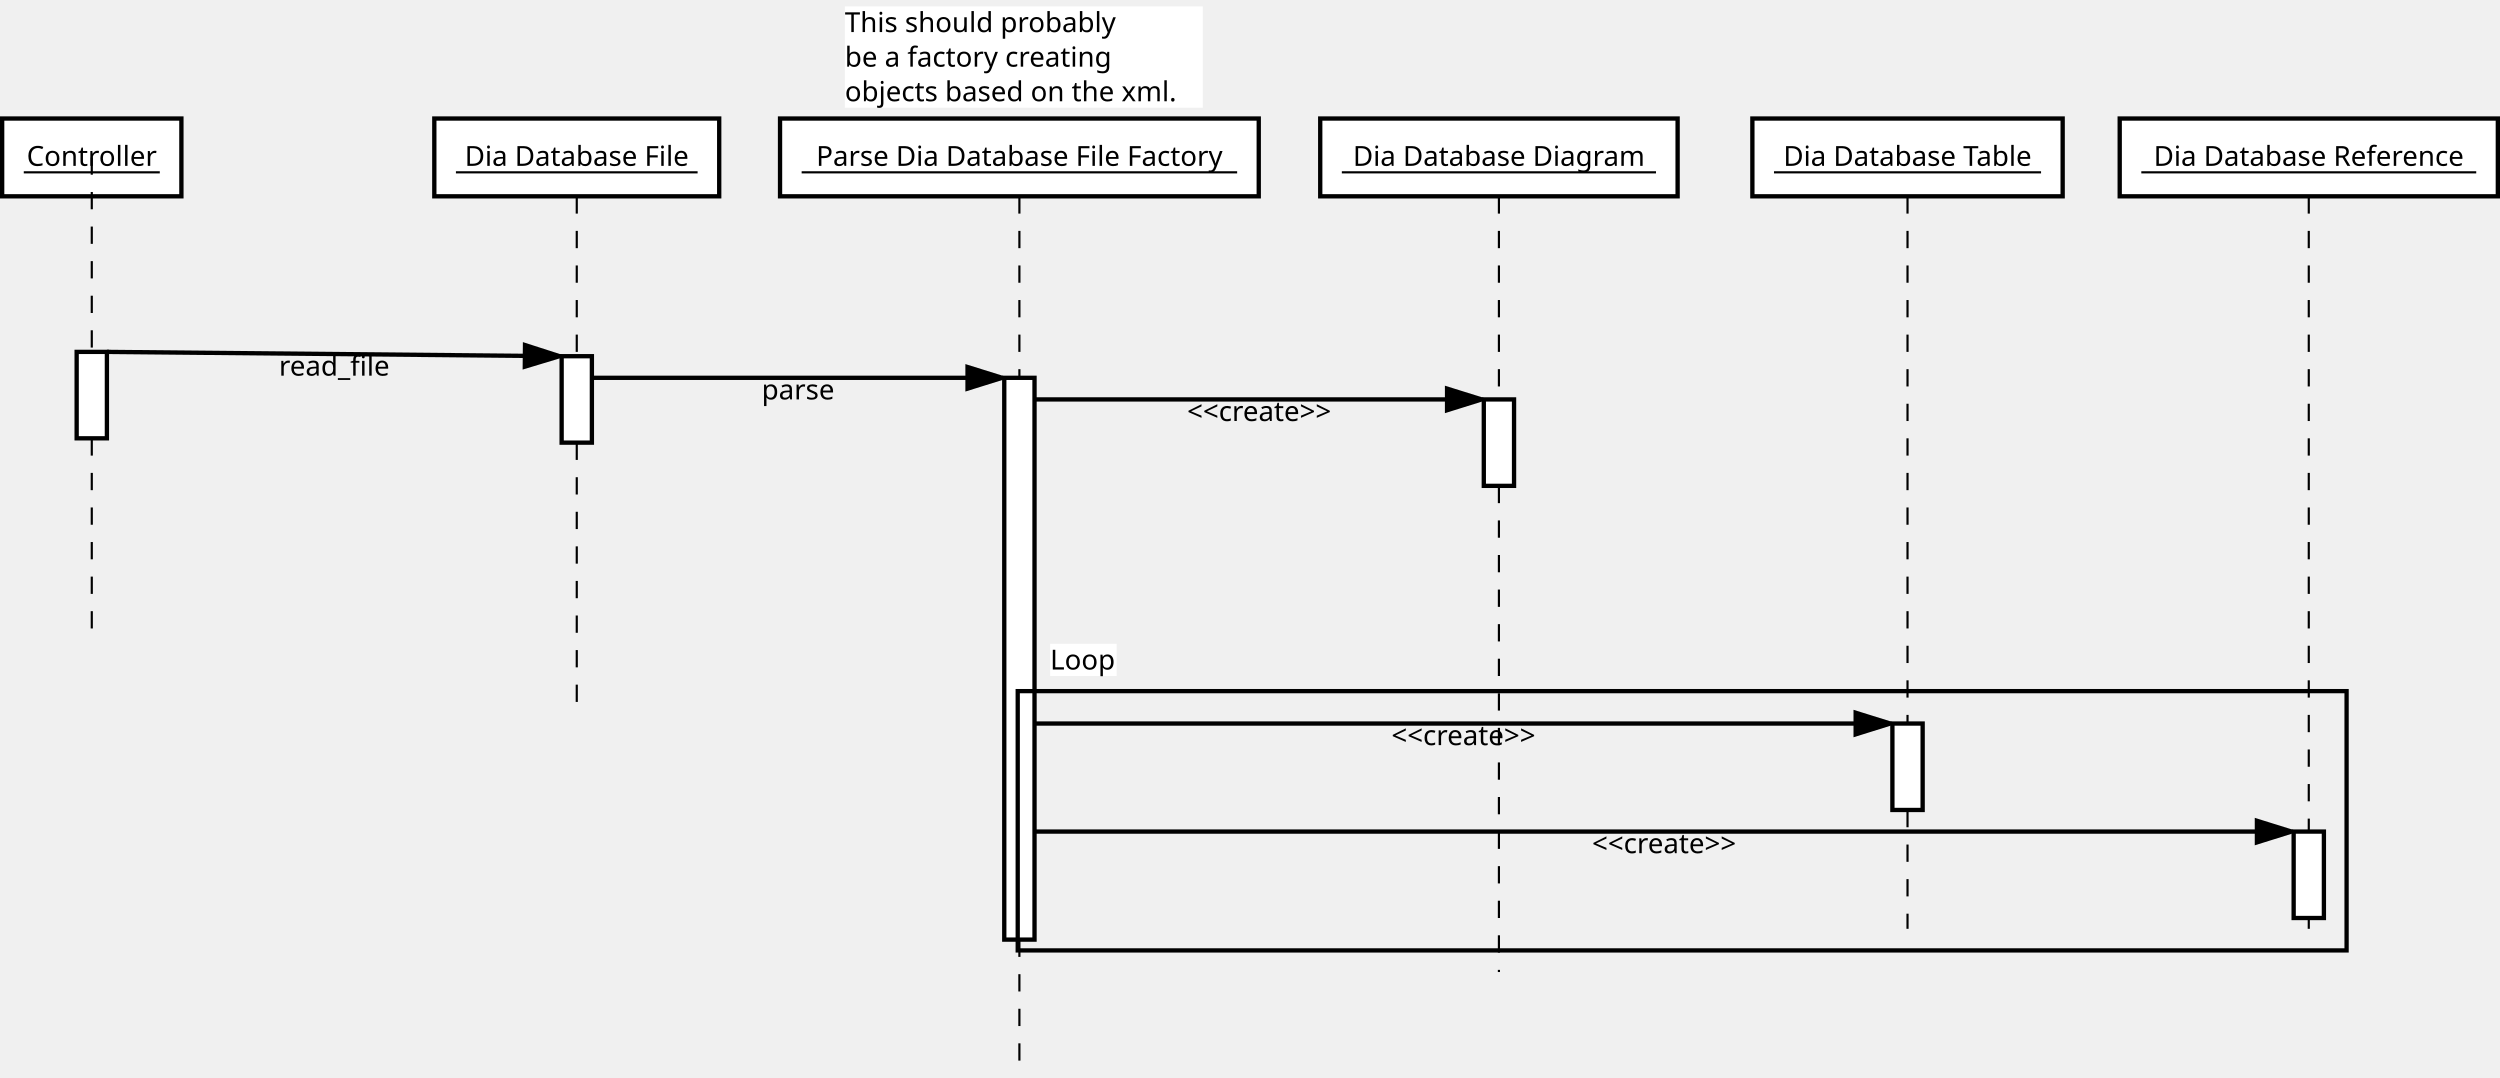
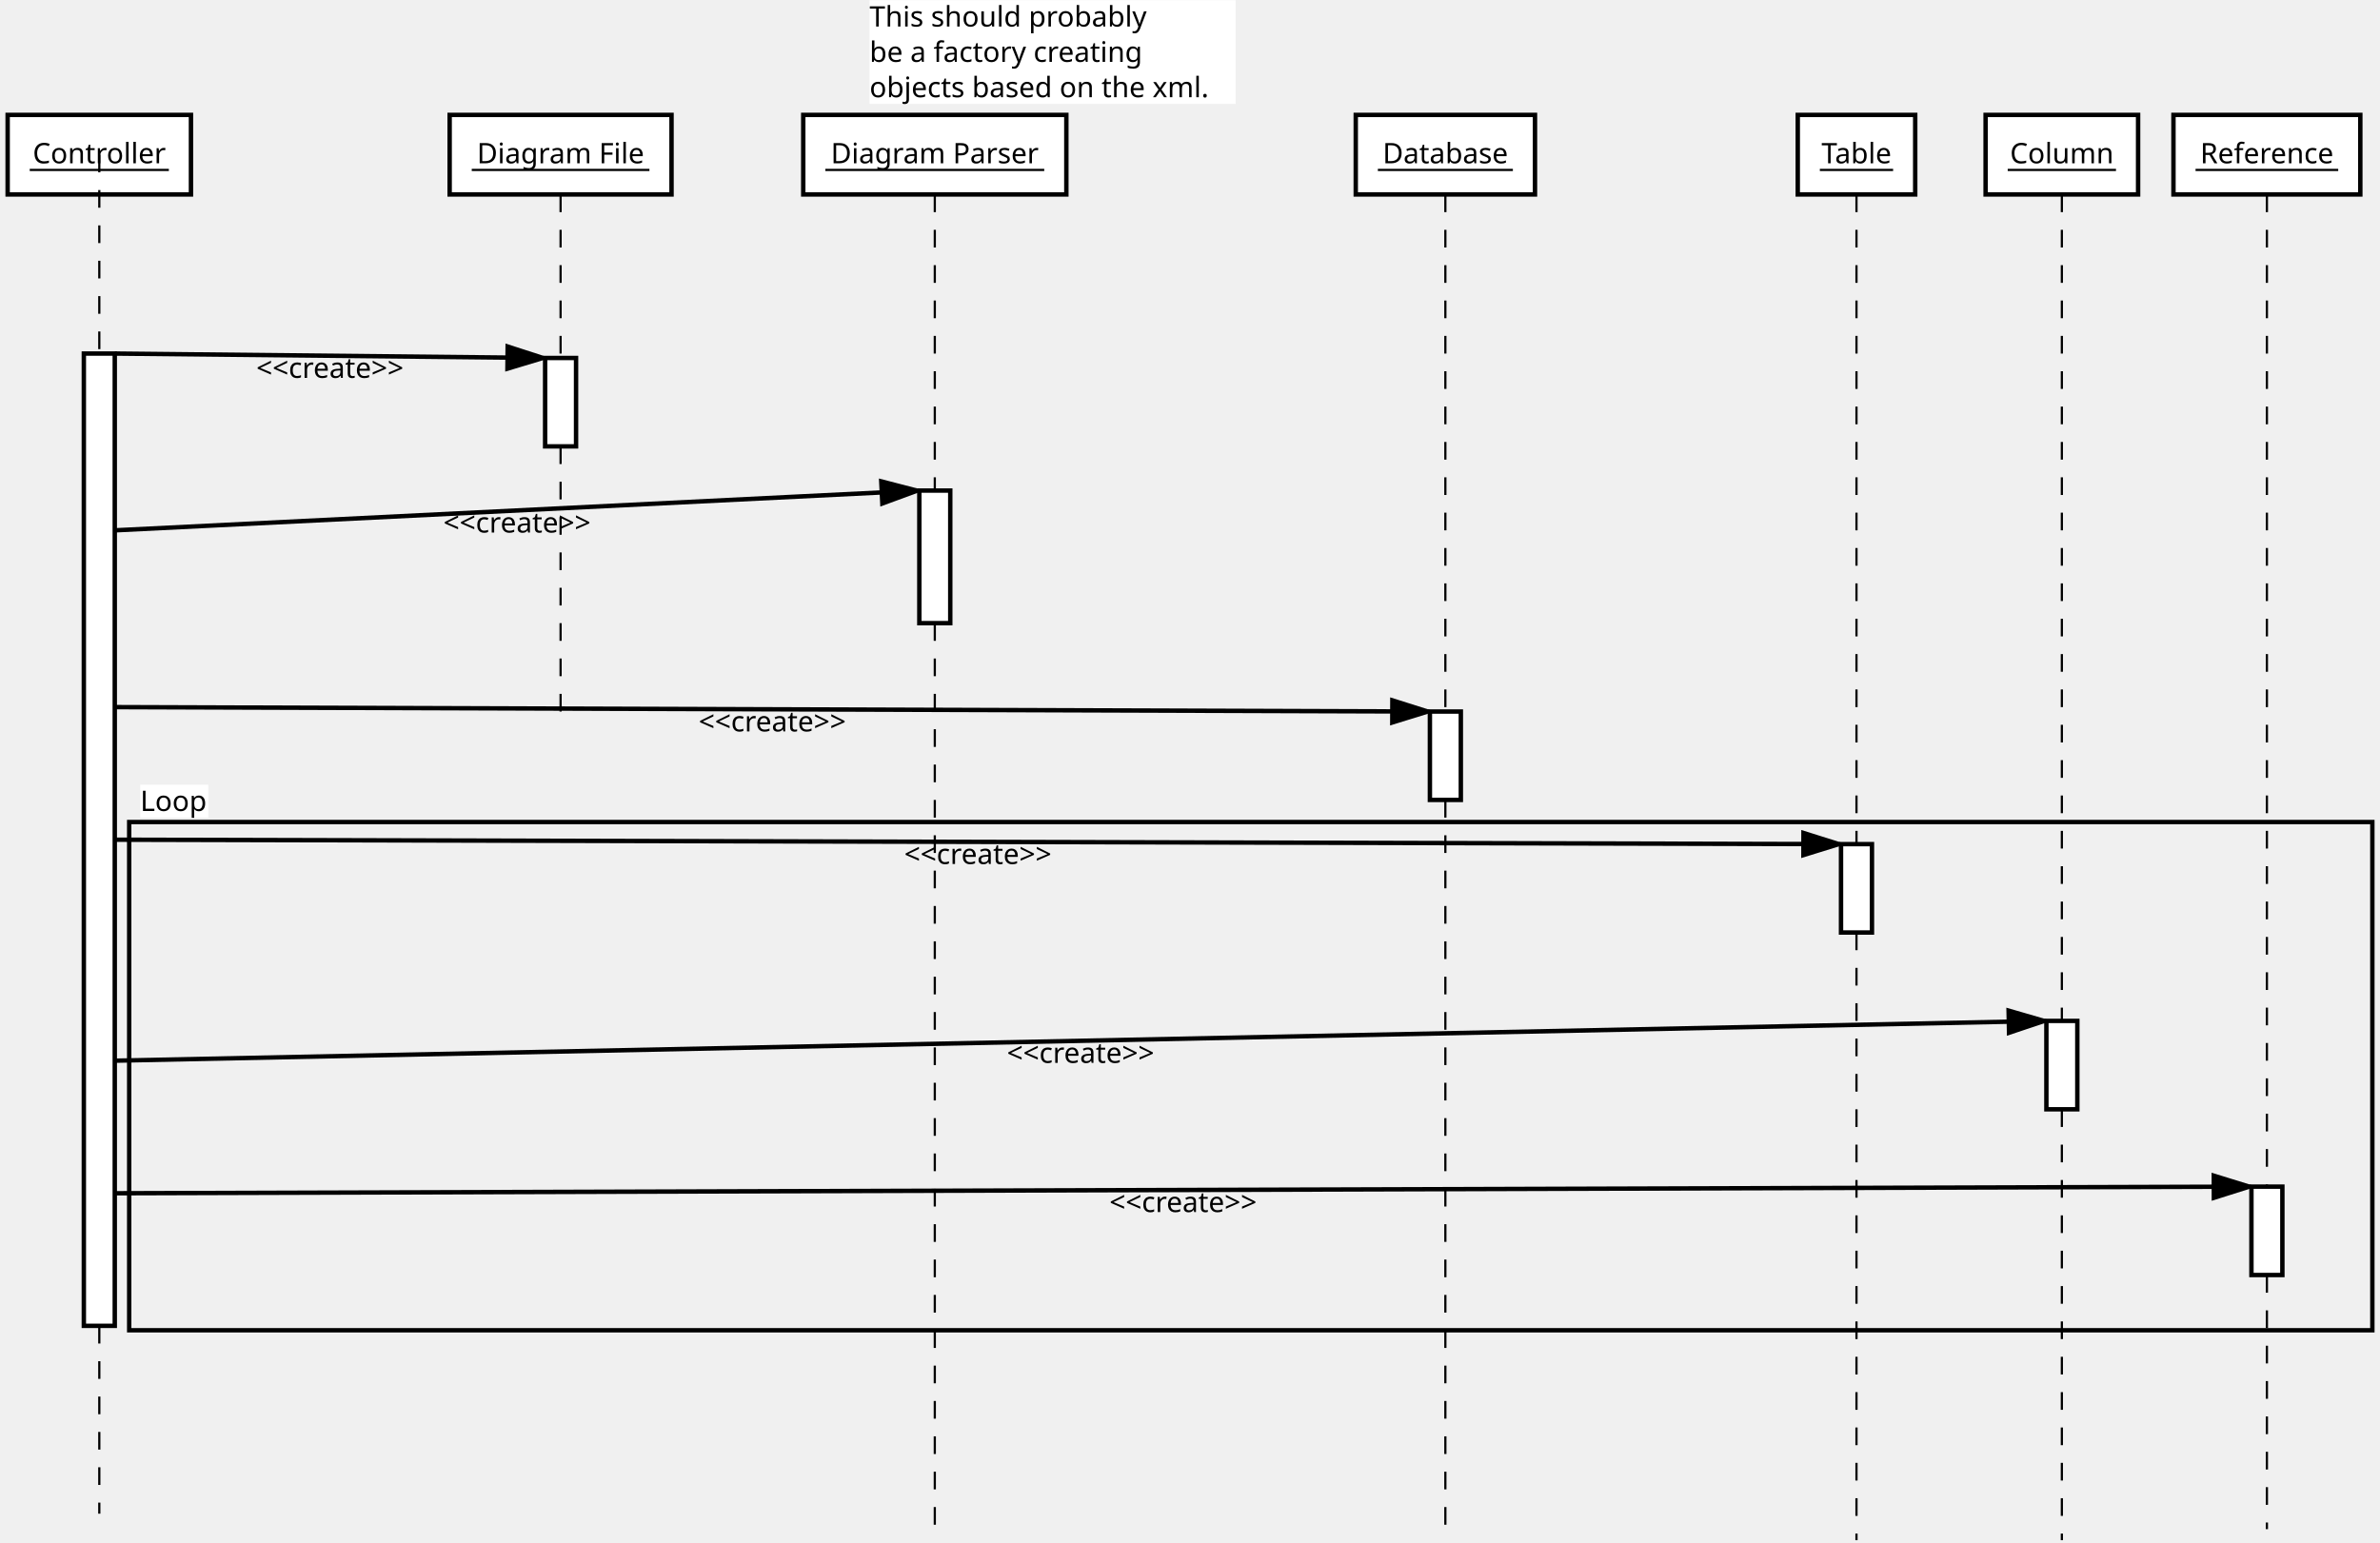
- <svg xmlns="http://www.w3.org/2000/svg" width="58cm" height="25cm" viewBox="59 8 1157 493">
+ <svg xmlns="http://www.w3.org/2000/svg" width="54cm" height="35cm" viewBox="59 8 1072 698">
  <g>
-     <rect style="fill: #ffffff" x="260" y="60" width="131.85" height="36" />
-     <rect style="fill: none; fill-opacity:0; stroke-width: 2; stroke: #000000" x="260" y="60" width="131.85" height="36" />
-     <text font-size="12.8" style="fill: #000000;text-anchor:middle;font-family:sans-serif;font-style:normal;font-weight:normal" x="325.925" y="81.9">
-       <tspan x="325.925" y="81.9">Dia Database File</tspan>
+     <rect style="fill: #ffffff" x="260" y="60" width="100.4" height="36" />
+     <rect style="fill: none; fill-opacity:0; stroke-width: 2; stroke: #000000" x="260" y="60" width="100.4" height="36" />
+     <text font-size="12.8" style="fill: #000000;text-anchor:middle;font-family:sans-serif;font-style:normal;font-weight:normal" x="310.2" y="81.9">
+       <tspan x="310.2" y="81.9">Diagram File</tspan>
    </text>
-     <line style="fill: none; fill-opacity:0; stroke-width: 1; stroke: #000000" x1="270" y1="84.9" x2="381.85" y2="84.9" />
+     <line style="fill: none; fill-opacity:0; stroke-width: 1; stroke: #000000" x1="270" y1="84.9" x2="350.4" y2="84.9" />
  </g>
  <g>
    <rect style="fill: #ffffff" x="60" y="60" width="82.95" height="36" />
    <rect style="fill: none; fill-opacity:0; stroke-width: 2; stroke: #000000" x="60" y="60" width="82.95" height="36" />
    <text font-size="12.8" style="fill: #000000;text-anchor:middle;font-family:sans-serif;font-style:normal;font-weight:normal" x="101.475" y="81.9">
      <tspan x="101.475" y="81.9">Controller</tspan>
    </text>
    <line style="fill: none; fill-opacity:0; stroke-width: 1; stroke: #000000" x1="70" y1="84.9" x2="132.95" y2="84.9" />
  </g>
  <g>
-     <line style="fill: none; fill-opacity:0; stroke-width: 1; stroke-dasharray: 8; stroke: #000000" x1="325.925" y1="96" x2="325.925" y2="170" />
-     <line style="fill: none; fill-opacity:0; stroke-width: 1; stroke-dasharray: 8; stroke: #000000" x1="325.925" y1="210" x2="325.925" y2="332" />
-     <rect style="fill: #ffffff" x="318.925" y="170" width="14" height="40" />
-     <rect style="fill: none; fill-opacity:0; stroke-width: 2; stroke: #000000" x="318.925" y="170" width="14" height="40" />
+     <line style="fill: none; fill-opacity:0; stroke-width: 1; stroke-dasharray: 8; stroke: #000000" x1="310.2" y1="96" x2="310.2" y2="170" />
+     <line style="fill: none; fill-opacity:0; stroke-width: 1; stroke-dasharray: 8; stroke: #000000" x1="310.2" y1="210" x2="310.2" y2="332" />
+     <rect style="fill: #ffffff" x="303.2" y="170" width="14" height="40" />
+     <rect style="fill: none; fill-opacity:0; stroke-width: 2; stroke: #000000" x="303.2" y="170" width="14" height="40" />
  </g>
  <g>
    <line style="fill: none; fill-opacity:0; stroke-width: 1; stroke-dasharray: 8; stroke: #000000" x1="101.475" y1="78" x2="101.475" y2="168" />
-     <line style="fill: none; fill-opacity:0; stroke-width: 1; stroke-dasharray: 8; stroke: #000000" x1="101.475" y1="208" x2="101.475" y2="300" />
-     <rect style="fill: #ffffff" x="94.475" y="168" width="14" height="40" />
-     <rect style="fill: none; fill-opacity:0; stroke-width: 2; stroke: #000000" x="94.475" y="168" width="14" height="40" />
+     <line style="fill: none; fill-opacity:0; stroke-width: 1; stroke-dasharray: 8; stroke: #000000" x1="101.475" y1="608" x2="101.475" y2="693" />
+     <rect style="fill: #ffffff" x="94.475" y="168" width="14" height="440" />
+     <rect style="fill: none; fill-opacity:0; stroke-width: 2; stroke: #000000" x="94.475" y="168" width="14" height="440" />
  </g>
  <g>
-     <line style="fill: none; fill-opacity:0; stroke-width: 2; stroke: #000000" x1="301.926" y1="169.838" x2="108.475" y2="168" />
-     <polygon style="fill: #000000" points="301.878,174.838 317.925,169.99 301.973,164.839 " />
-     <polygon style="fill: none; fill-opacity:0; stroke-width: 2; stroke: #000000" points="301.878,174.838 317.925,169.99 301.973,164.839 " />
-     <text font-size="12.8" style="fill: #000000;text-anchor:middle;font-family:sans-serif;font-style:normal;font-weight:normal" x="213.7" y="179">read_file</text>
+     <line style="fill: none; fill-opacity:0; stroke-width: 2; stroke: #000000" x1="286.201" y1="169.825" x2="108.475" y2="168" />
+     <polygon style="fill: #000000" points="286.15,174.825 302.2,169.99 286.252,164.826 " />
+     <polygon style="fill: none; fill-opacity:0; stroke-width: 2; stroke: #000000" points="286.15,174.825 302.2,169.99 286.252,164.826 " />
+     <text font-size="12.8" style="fill: #000000;text-anchor:middle;font-family:sans-serif;font-style:normal;font-weight:normal" x="205.837" y="179">&lt;&lt;create&gt;&gt;</text>
  </g>
  <g>
-     <rect style="fill: #ffffff" x="420" y="60" width="221.55" height="36" />
-     <rect style="fill: none; fill-opacity:0; stroke-width: 2; stroke: #000000" x="420" y="60" width="221.55" height="36" />
-     <text font-size="12.8" style="fill: #000000;text-anchor:middle;font-family:sans-serif;font-style:normal;font-weight:normal" x="530.775" y="81.9">
-       <tspan x="530.775" y="81.9">Parse Dia Database File Factory</tspan>
+     <rect style="fill: #ffffff" x="420" y="60" width="119.05" height="36" />
+     <rect style="fill: none; fill-opacity:0; stroke-width: 2; stroke: #000000" x="420" y="60" width="119.05" height="36" />
+     <text font-size="12.8" style="fill: #000000;text-anchor:middle;font-family:sans-serif;font-style:normal;font-weight:normal" x="479.525" y="81.9">
+       <tspan x="479.525" y="81.9">Diagram Parser</tspan>
    </text>
-     <line style="fill: none; fill-opacity:0; stroke-width: 1; stroke: #000000" x1="430" y1="84.9" x2="631.55" y2="84.9" />
+     <line style="fill: none; fill-opacity:0; stroke-width: 1; stroke: #000000" x1="430" y1="84.9" x2="529.05" y2="84.9" />
  </g>
  <g>
-     <line style="fill: none; fill-opacity:0; stroke-width: 1; stroke-dasharray: 8; stroke: #000000" x1="530.775" y1="96" x2="530.775" y2="180" />
-     <line style="fill: none; fill-opacity:0; stroke-width: 1; stroke-dasharray: 8; stroke: #000000" x1="530.775" y1="440" x2="530.775" y2="500" />
-     <rect style="fill: #ffffff" x="523.775" y="180" width="14" height="260" />
-     <rect style="fill: none; fill-opacity:0; stroke-width: 2; stroke: #000000" x="523.775" y="180" width="14" height="260" />
+     <line style="fill: none; fill-opacity:0; stroke-width: 1; stroke-dasharray: 8; stroke: #000000" x1="479.525" y1="96" x2="479.525" y2="230" />
+     <line style="fill: none; fill-opacity:0; stroke-width: 1; stroke-dasharray: 8; stroke: #000000" x1="479.525" y1="290" x2="479.525" y2="705" />
+     <rect style="fill: #ffffff" x="472.525" y="230" width="14" height="60" />
+     <rect style="fill: none; fill-opacity:0; stroke-width: 2; stroke: #000000" x="472.525" y="230" width="14" height="60" />
  </g>
  <g>
-     <line style="fill: none; fill-opacity:0; stroke-width: 2; stroke: #000000" x1="506.775" y1="180" x2="332.925" y2="180" />
-     <polygon style="fill: #000000" points="506.775,185 522.775,180 506.775,175 " />
-     <polygon style="fill: none; fill-opacity:0; stroke-width: 2; stroke: #000000" points="506.775,185 522.775,180 506.775,175 " />
-     <text font-size="12.8" style="fill: #000000;text-anchor:middle;font-family:sans-serif;font-style:normal;font-weight:normal" x="428.35" y="190">parse</text>
+     <line style="fill: none; fill-opacity:0; stroke-width: 2; stroke: #000000" x1="455.546" y1="230.84" x2="108.475" y2="248" />
+     <polygon style="fill: #000000" points="455.793,235.833 471.526,230.049 455.299,225.846 " />
+     <polygon style="fill: none; fill-opacity:0; stroke-width: 2; stroke: #000000" points="455.793,235.833 471.526,230.049 455.299,225.846 " />
+     <text font-size="12.8" style="fill: #000000;text-anchor:middle;font-family:sans-serif;font-style:normal;font-weight:normal" x="290.5" y="249">&lt;&lt;create&gt;&gt;</text>
  </g>
  <g>
    <rect style="fill: #ffffff" x="450" y="8.1" width="165.65" height="46.9" />
    <text font-size="12.8" style="fill: #000000;text-anchor:start;font-family:sans-serif;font-style:normal;font-weight:normal" x="450" y="20">
      <tspan x="450" y="20">This should probably</tspan>
      <tspan x="450" y="36">be a factory creating</tspan>
      <tspan x="450" y="52">objects based on the xml.</tspan>
    </text>
  </g>
  <g>
-     <rect style="fill: #ffffff" x="1040" y="60" width="175" height="36" />
-     <rect style="fill: none; fill-opacity:0; stroke-width: 2; stroke: #000000" x="1040" y="60" width="175" height="36" />
-     <text font-size="12.8" style="fill: #000000;text-anchor:middle;font-family:sans-serif;font-style:normal;font-weight:normal" x="1127.5" y="81.9">
-       <tspan x="1127.5" y="81.9">Dia Database Reference</tspan>
+     <rect style="fill: #ffffff" x="1040" y="60" width="84.55" height="36" />
+     <rect style="fill: none; fill-opacity:0; stroke-width: 2; stroke: #000000" x="1040" y="60" width="84.55" height="36" />
+     <text font-size="12.8" style="fill: #000000;text-anchor:middle;font-family:sans-serif;font-style:normal;font-weight:normal" x="1082.28" y="81.9">
+       <tspan x="1082.28" y="81.9">Reference</tspan>
    </text>
-     <line style="fill: none; fill-opacity:0; stroke-width: 1; stroke: #000000" x1="1050" y1="84.9" x2="1205" y2="84.9" />
+     <line style="fill: none; fill-opacity:0; stroke-width: 1; stroke: #000000" x1="1050" y1="84.9" x2="1114.55" y2="84.9" />
  </g>
  <g>
-     <rect style="fill: #ffffff" x="870" y="60" width="143.6" height="36" />
-     <rect style="fill: none; fill-opacity:0; stroke-width: 2; stroke: #000000" x="870" y="60" width="143.6" height="36" />
-     <text font-size="12.8" style="fill: #000000;text-anchor:middle;font-family:sans-serif;font-style:normal;font-weight:normal" x="941.8" y="81.9">
-       <tspan x="941.8" y="81.9">Dia Database Table</tspan>
+     <rect style="fill: #ffffff" x="870" y="60" width="53.15" height="36" />
+     <rect style="fill: none; fill-opacity:0; stroke-width: 2; stroke: #000000" x="870" y="60" width="53.15" height="36" />
+     <text font-size="12.8" style="fill: #000000;text-anchor:middle;font-family:sans-serif;font-style:normal;font-weight:normal" x="896.575" y="81.9">
+       <tspan x="896.575" y="81.9">Table</tspan>
    </text>
-     <line style="fill: none; fill-opacity:0; stroke-width: 1; stroke: #000000" x1="880" y1="84.9" x2="1003.6" y2="84.9" />
+     <line style="fill: none; fill-opacity:0; stroke-width: 1; stroke: #000000" x1="880" y1="84.9" x2="913.15" y2="84.9" />
  </g>
  <g>
-     <line style="fill: none; fill-opacity:0; stroke-width: 1; stroke-dasharray: 8; stroke: #000000" x1="1127.5" y1="96" x2="1127.5" y2="390" />
-     <line style="fill: none; fill-opacity:0; stroke-width: 1; stroke-dasharray: 8; stroke: #000000" x1="1127.5" y1="430" x2="1127.5" y2="435" />
-     <rect style="fill: #ffffff" x="1120.5" y="390" width="14" height="40" />
-     <rect style="fill: none; fill-opacity:0; stroke-width: 2; stroke: #000000" x="1120.5" y="390" width="14" height="40" />
+     <line style="fill: none; fill-opacity:0; stroke-width: 1; stroke-dasharray: 8; stroke: #000000" x1="1082.28" y1="96" x2="1082.28" y2="545" />
+     <line style="fill: none; fill-opacity:0; stroke-width: 1; stroke-dasharray: 8; stroke: #000000" x1="1082.28" y1="585" x2="1082.28" y2="700" />
+     <rect style="fill: #ffffff" x="1075.28" y="545" width="14" height="40" />
+     <rect style="fill: none; fill-opacity:0; stroke-width: 2; stroke: #000000" x="1075.28" y="545" width="14" height="40" />
  </g>
  <g>
-     <line style="fill: none; fill-opacity:0; stroke-width: 1; stroke-dasharray: 8; stroke: #000000" x1="941.8" y1="96" x2="941.8" y2="340" />
-     <line style="fill: none; fill-opacity:0; stroke-width: 1; stroke-dasharray: 8; stroke: #000000" x1="941.8" y1="380" x2="941.8" y2="435" />
-     <rect style="fill: #ffffff" x="934.8" y="340" width="14" height="40" />
-     <rect style="fill: none; fill-opacity:0; stroke-width: 2; stroke: #000000" x="934.8" y="340" width="14" height="40" />
+     <line style="fill: none; fill-opacity:0; stroke-width: 1; stroke-dasharray: 8; stroke: #000000" x1="896.575" y1="96" x2="896.575" y2="390" />
+     <line style="fill: none; fill-opacity:0; stroke-width: 1; stroke-dasharray: 8; stroke: #000000" x1="896.575" y1="430" x2="896.575" y2="705" />
+     <rect style="fill: #ffffff" x="889.575" y="390" width="14" height="40" />
+     <rect style="fill: none; fill-opacity:0; stroke-width: 2; stroke: #000000" x="889.575" y="390" width="14" height="40" />
  </g>
  <g>
-     <line style="fill: none; fill-opacity:0; stroke-width: 2; stroke: #000000" x1="917.8" y1="340" x2="537.775" y2="340" />
-     <polygon style="fill: #000000" points="917.8,345 933.8,340 917.8,335 " />
-     <polygon style="fill: none; fill-opacity:0; stroke-width: 2; stroke: #000000" points="917.8,345 933.8,340 917.8,335 " />
-     <text font-size="12.8" style="fill: #000000;text-anchor:middle;font-family:sans-serif;font-style:normal;font-weight:normal" x="736.287" y="350">&lt;&lt;create&gt;&gt;</text>
+     <line style="fill: none; fill-opacity:0; stroke-width: 2; stroke: #000000" x1="872.575" y1="389.956" x2="108.475" y2="388" />
+     <polygon style="fill: #000000" points="872.562,394.956 888.575,389.997 872.588,384.956 " />
+     <polygon style="fill: none; fill-opacity:0; stroke-width: 2; stroke: #000000" points="872.562,394.956 888.575,389.997 872.588,384.956 " />
+     <text font-size="12.8" style="fill: #000000;text-anchor:middle;font-family:sans-serif;font-style:normal;font-weight:normal" x="499.025" y="399">&lt;&lt;create&gt;&gt;</text>
  </g>
  <g>
-     <line style="fill: none; fill-opacity:0; stroke-width: 2; stroke: #000000" x1="1103.5" y1="390" x2="537.775" y2="390" />
-     <polygon style="fill: #000000" points="1103.5,395 1119.5,390 1103.5,385 " />
-     <polygon style="fill: none; fill-opacity:0; stroke-width: 2; stroke: #000000" points="1103.5,395 1119.5,390 1103.5,385 " />
-     <text font-size="12.8" style="fill: #000000;text-anchor:middle;font-family:sans-serif;font-style:normal;font-weight:normal" x="829.137" y="400">&lt;&lt;create&gt;&gt;</text>
+     <line style="fill: none; fill-opacity:0; stroke-width: 2; stroke: #000000" x1="1058.28" y1="545.053" x2="108.475" y2="548" />
+     <polygon style="fill: #000000" points="1058.29,550.053 1074.28,545.003 1058.26,540.053 " />
+     <polygon style="fill: none; fill-opacity:0; stroke-width: 2; stroke: #000000" points="1058.29,550.053 1074.28,545.003 1058.26,540.053 " />
+     <text font-size="12.8" style="fill: #000000;text-anchor:middle;font-family:sans-serif;font-style:normal;font-weight:normal" x="591.875" y="556.5">&lt;&lt;create&gt;&gt;</text>
  </g>
-   <rect style="fill: none; fill-opacity:0; stroke-width: 1.981; stroke: #000000" x="530" y="325" width="615" height="120" />
+   <rect style="fill: none; fill-opacity:0; stroke-width: 1.981; stroke: #000000" x="115" y="380" width="1015" height="230" />
  <g>
-     <rect style="fill: #ffffff" x="545" y="303.1" width="30.8" height="14.9" />
-     <text font-size="12.8" style="fill: #000000;text-anchor:start;font-family:sans-serif;font-style:normal;font-weight:normal" x="545" y="315">
-       <tspan x="545" y="315">Loop</tspan>
+     <rect style="fill: #ffffff" x="120" y="363.1" width="30.8" height="14.9" />
+     <text font-size="12.8" style="fill: #000000;text-anchor:start;font-family:sans-serif;font-style:normal;font-weight:normal" x="120" y="375">
+       <tspan x="120" y="375">Loop</tspan>
    </text>
  </g>
  <g>
-     <rect style="fill: #ffffff" x="670" y="60" width="165.4" height="36" />
-     <rect style="fill: none; fill-opacity:0; stroke-width: 2; stroke: #000000" x="670" y="60" width="165.4" height="36" />
-     <text font-size="12.8" style="fill: #000000;text-anchor:middle;font-family:sans-serif;font-style:normal;font-weight:normal" x="752.7" y="81.9">
-       <tspan x="752.7" y="81.9">Dia Database Diagram</tspan>
+     <rect style="fill: #ffffff" x="670" y="60" width="81.1" height="36" />
+     <rect style="fill: none; fill-opacity:0; stroke-width: 2; stroke: #000000" x="670" y="60" width="81.1" height="36" />
+     <text font-size="12.8" style="fill: #000000;text-anchor:middle;font-family:sans-serif;font-style:normal;font-weight:normal" x="710.55" y="81.9">
+       <tspan x="710.55" y="81.9">Database</tspan>
    </text>
-     <line style="fill: none; fill-opacity:0; stroke-width: 1; stroke: #000000" x1="680" y1="84.9" x2="825.4" y2="84.9" />
+     <line style="fill: none; fill-opacity:0; stroke-width: 1; stroke: #000000" x1="680" y1="84.9" x2="741.1" y2="84.9" />
  </g>
  <g>
-     <line style="fill: none; fill-opacity:0; stroke-width: 1; stroke-dasharray: 8; stroke: #000000" x1="752.7" y1="96" x2="752.7" y2="190" />
-     <line style="fill: none; fill-opacity:0; stroke-width: 1; stroke-dasharray: 8; stroke: #000000" x1="752.7" y1="230" x2="752.7" y2="455" />
-     <rect style="fill: #ffffff" x="745.7" y="190" width="14" height="40" />
-     <rect style="fill: none; fill-opacity:0; stroke-width: 2; stroke: #000000" x="745.7" y="190" width="14" height="40" />
+     <line style="fill: none; fill-opacity:0; stroke-width: 1; stroke-dasharray: 8; stroke: #000000" x1="710.55" y1="96" x2="710.55" y2="330" />
+     <line style="fill: none; fill-opacity:0; stroke-width: 1; stroke-dasharray: 8; stroke: #000000" x1="710.55" y1="370" x2="710.55" y2="700" />
+     <rect style="fill: #ffffff" x="703.55" y="330" width="14" height="40" />
+     <rect style="fill: none; fill-opacity:0; stroke-width: 2; stroke: #000000" x="703.55" y="330" width="14" height="40" />
  </g>
  <g>
-     <line style="fill: none; fill-opacity:0; stroke-width: 2; stroke: #000000" x1="728.7" y1="190" x2="537.775" y2="190" />
-     <polygon style="fill: #000000" points="728.7,195 744.7,190 728.7,185 " />
-     <polygon style="fill: none; fill-opacity:0; stroke-width: 2; stroke: #000000" points="728.7,195 744.7,190 728.7,185 " />
-     <text font-size="12.8" style="fill: #000000;text-anchor:middle;font-family:sans-serif;font-style:normal;font-weight:normal" x="641.737" y="200">&lt;&lt;create&gt;&gt;</text>
+     <line style="fill: none; fill-opacity:0; stroke-width: 2; stroke: #000000" x1="686.55" y1="329.943" x2="108.475" y2="328" />
+     <polygon style="fill: #000000" points="686.533,334.943 702.55,329.997 686.567,324.943 " />
+     <polygon style="fill: none; fill-opacity:0; stroke-width: 2; stroke: #000000" points="686.533,334.943 702.55,329.997 686.567,324.943 " />
+     <text font-size="12.8" style="fill: #000000;text-anchor:middle;font-family:sans-serif;font-style:normal;font-weight:normal" x="406.012" y="339">&lt;&lt;create&gt;&gt;</text>
+   </g>
+   <g>
+     <rect style="fill: #ffffff" x="955" y="60" width="69" height="36" />
+     <rect style="fill: none; fill-opacity:0; stroke-width: 2; stroke: #000000" x="955" y="60" width="69" height="36" />
+     <text font-size="12.8" style="fill: #000000;text-anchor:middle;font-family:sans-serif;font-style:normal;font-weight:normal" x="989.5" y="81.9">
+       <tspan x="989.5" y="81.9">Column</tspan>
+     </text>
+     <line style="fill: none; fill-opacity:0; stroke-width: 1; stroke: #000000" x1="965" y1="84.9" x2="1014" y2="84.9" />
+   </g>
+   <g>
+     <line style="fill: none; fill-opacity:0; stroke-width: 1; stroke-dasharray: 8; stroke: #000000" x1="989.5" y1="96" x2="989.5" y2="470" />
+     <line style="fill: none; fill-opacity:0; stroke-width: 1; stroke-dasharray: 8; stroke: #000000" x1="989.5" y1="510" x2="989.5" y2="705" />
+     <rect style="fill: #ffffff" x="982.5" y="470" width="14" height="40" />
+     <rect style="fill: none; fill-opacity:0; stroke-width: 2; stroke: #000000" x="982.5" y="470" width="14" height="40" />
+   </g>
+   <g>
+     <line style="fill: none; fill-opacity:0; stroke-width: 2; stroke: #000000" x1="965.504" y1="470.35" x2="108.475" y2="488" />
+     <polygon style="fill: #000000" points="965.607,475.349 981.5,470.021 965.401,465.351 " />
+     <polygon style="fill: none; fill-opacity:0; stroke-width: 2; stroke: #000000" points="965.607,475.349 981.5,470.021 965.401,465.351 " />
+     <text font-size="12.8" style="fill: #000000;text-anchor:middle;font-family:sans-serif;font-style:normal;font-weight:normal" x="545.487" y="489">&lt;&lt;create&gt;&gt;</text>
  </g>
</svg>
